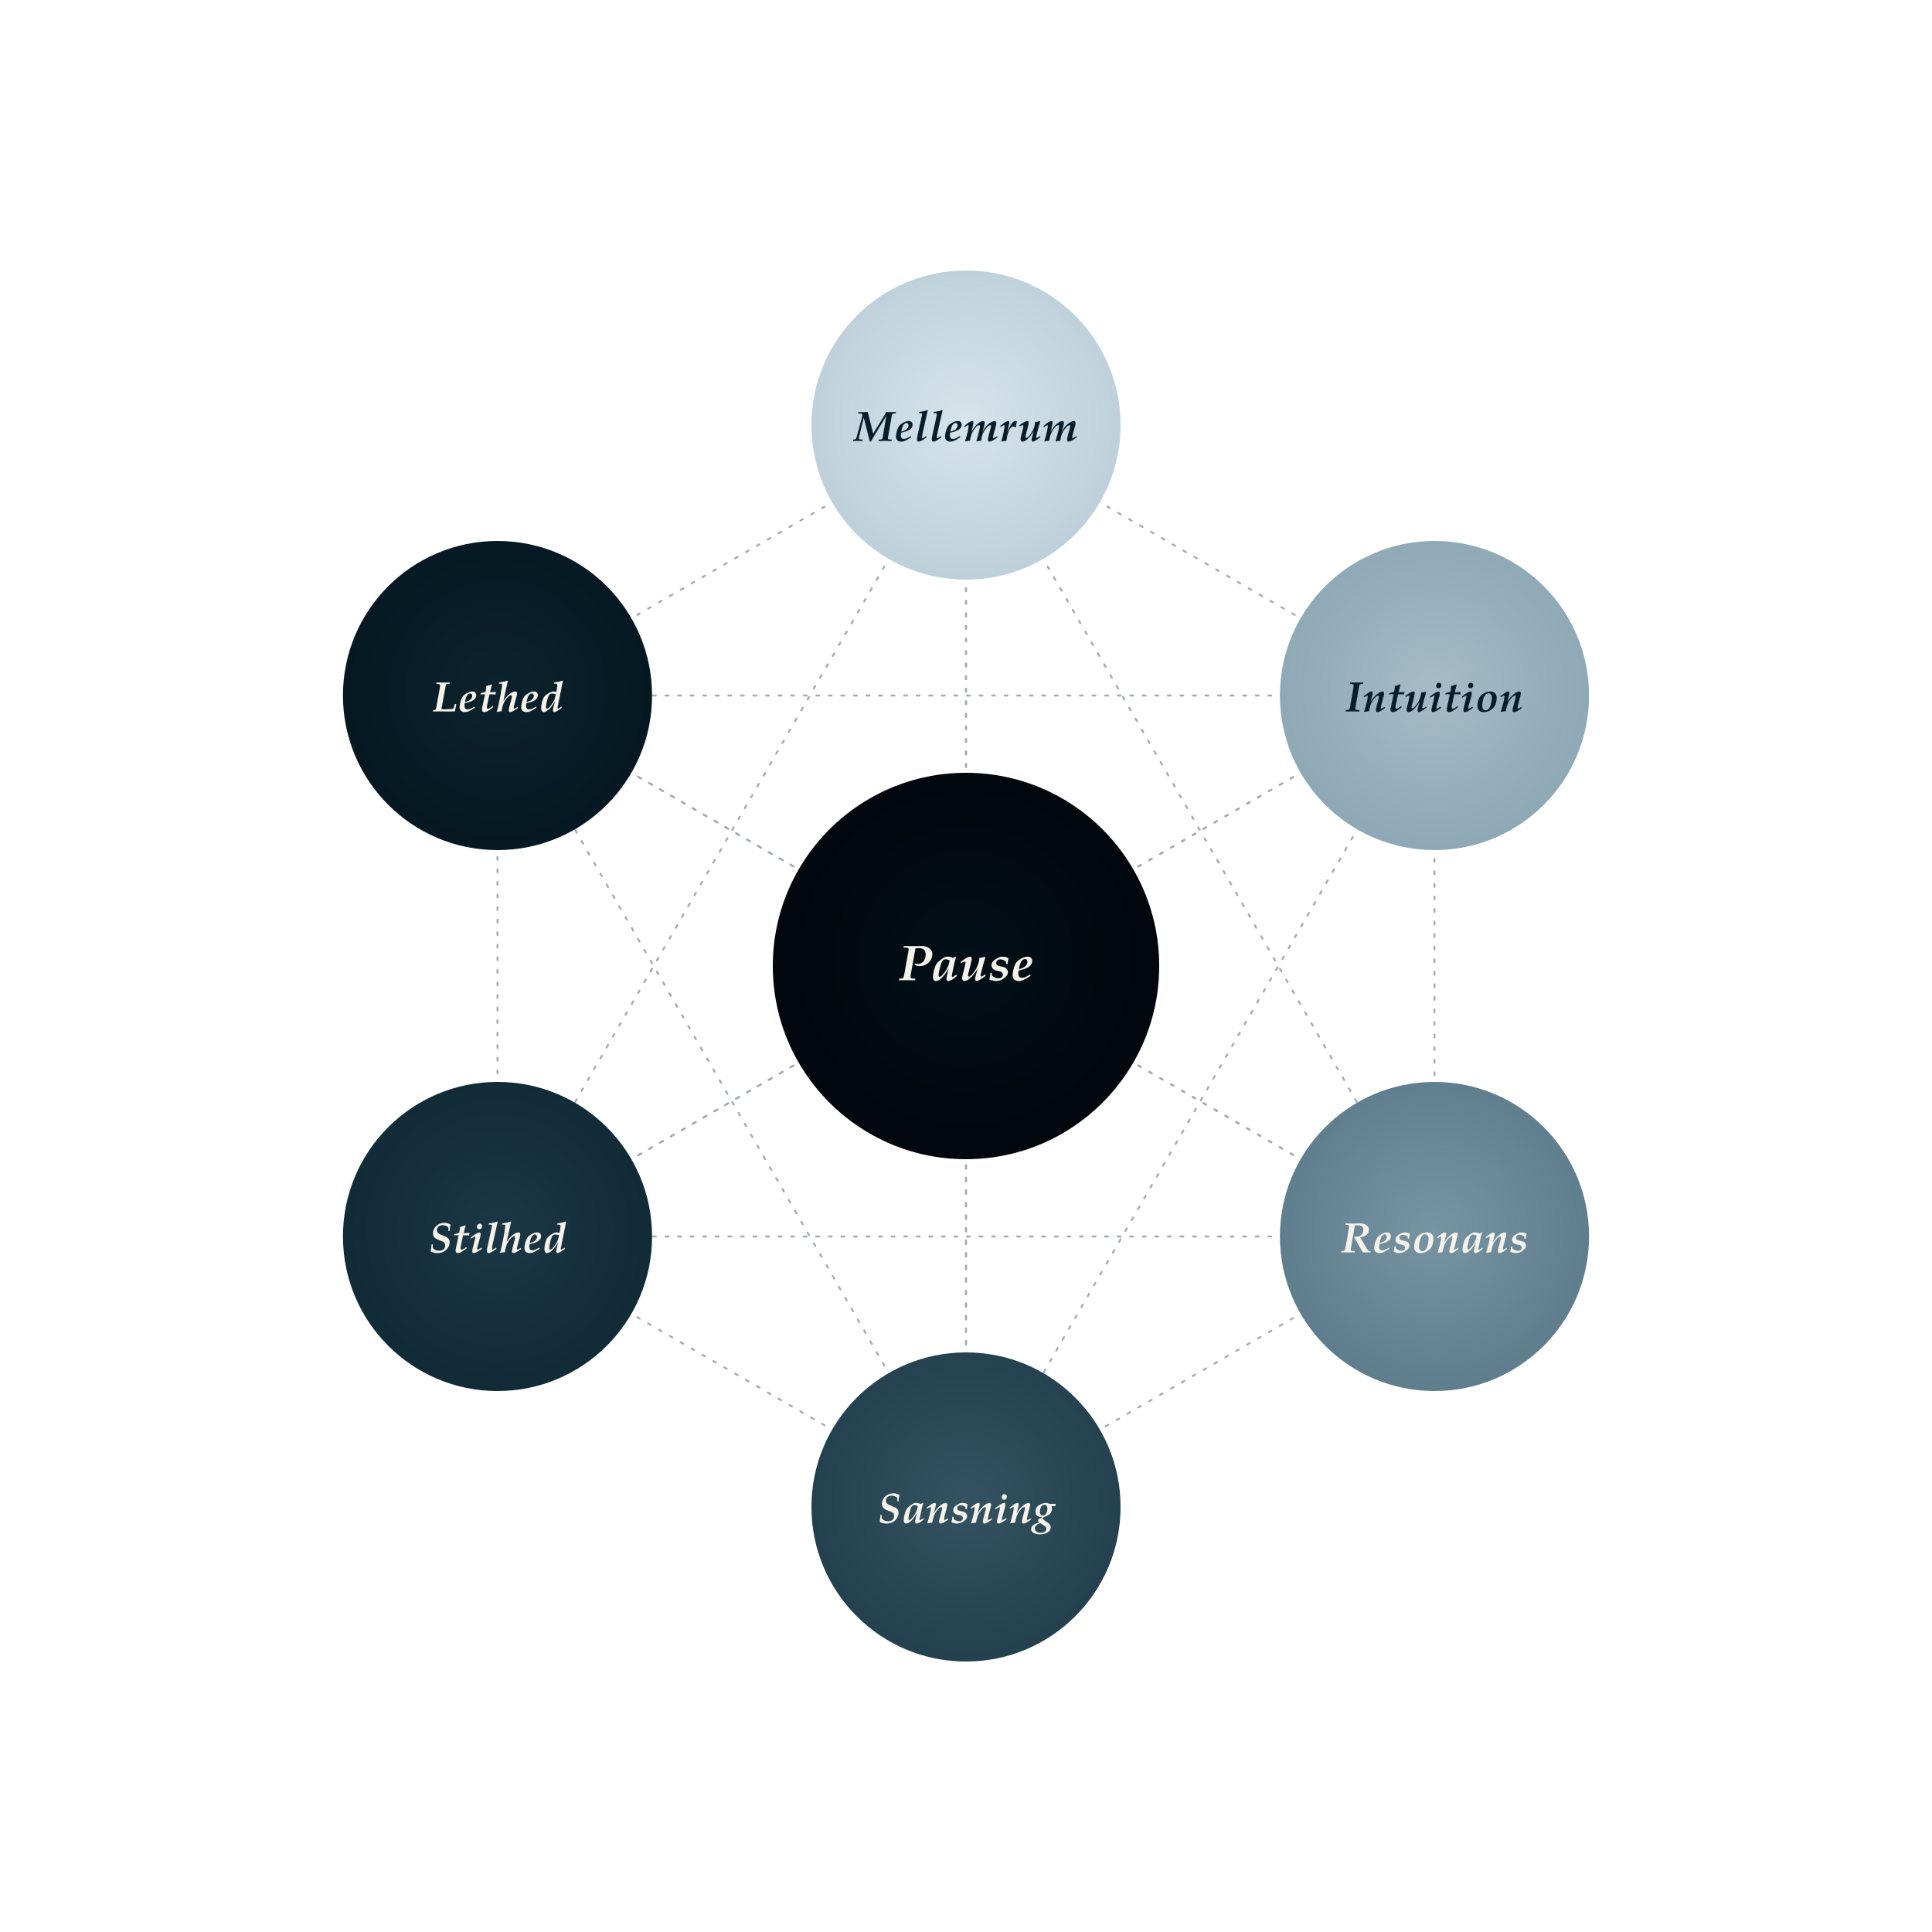
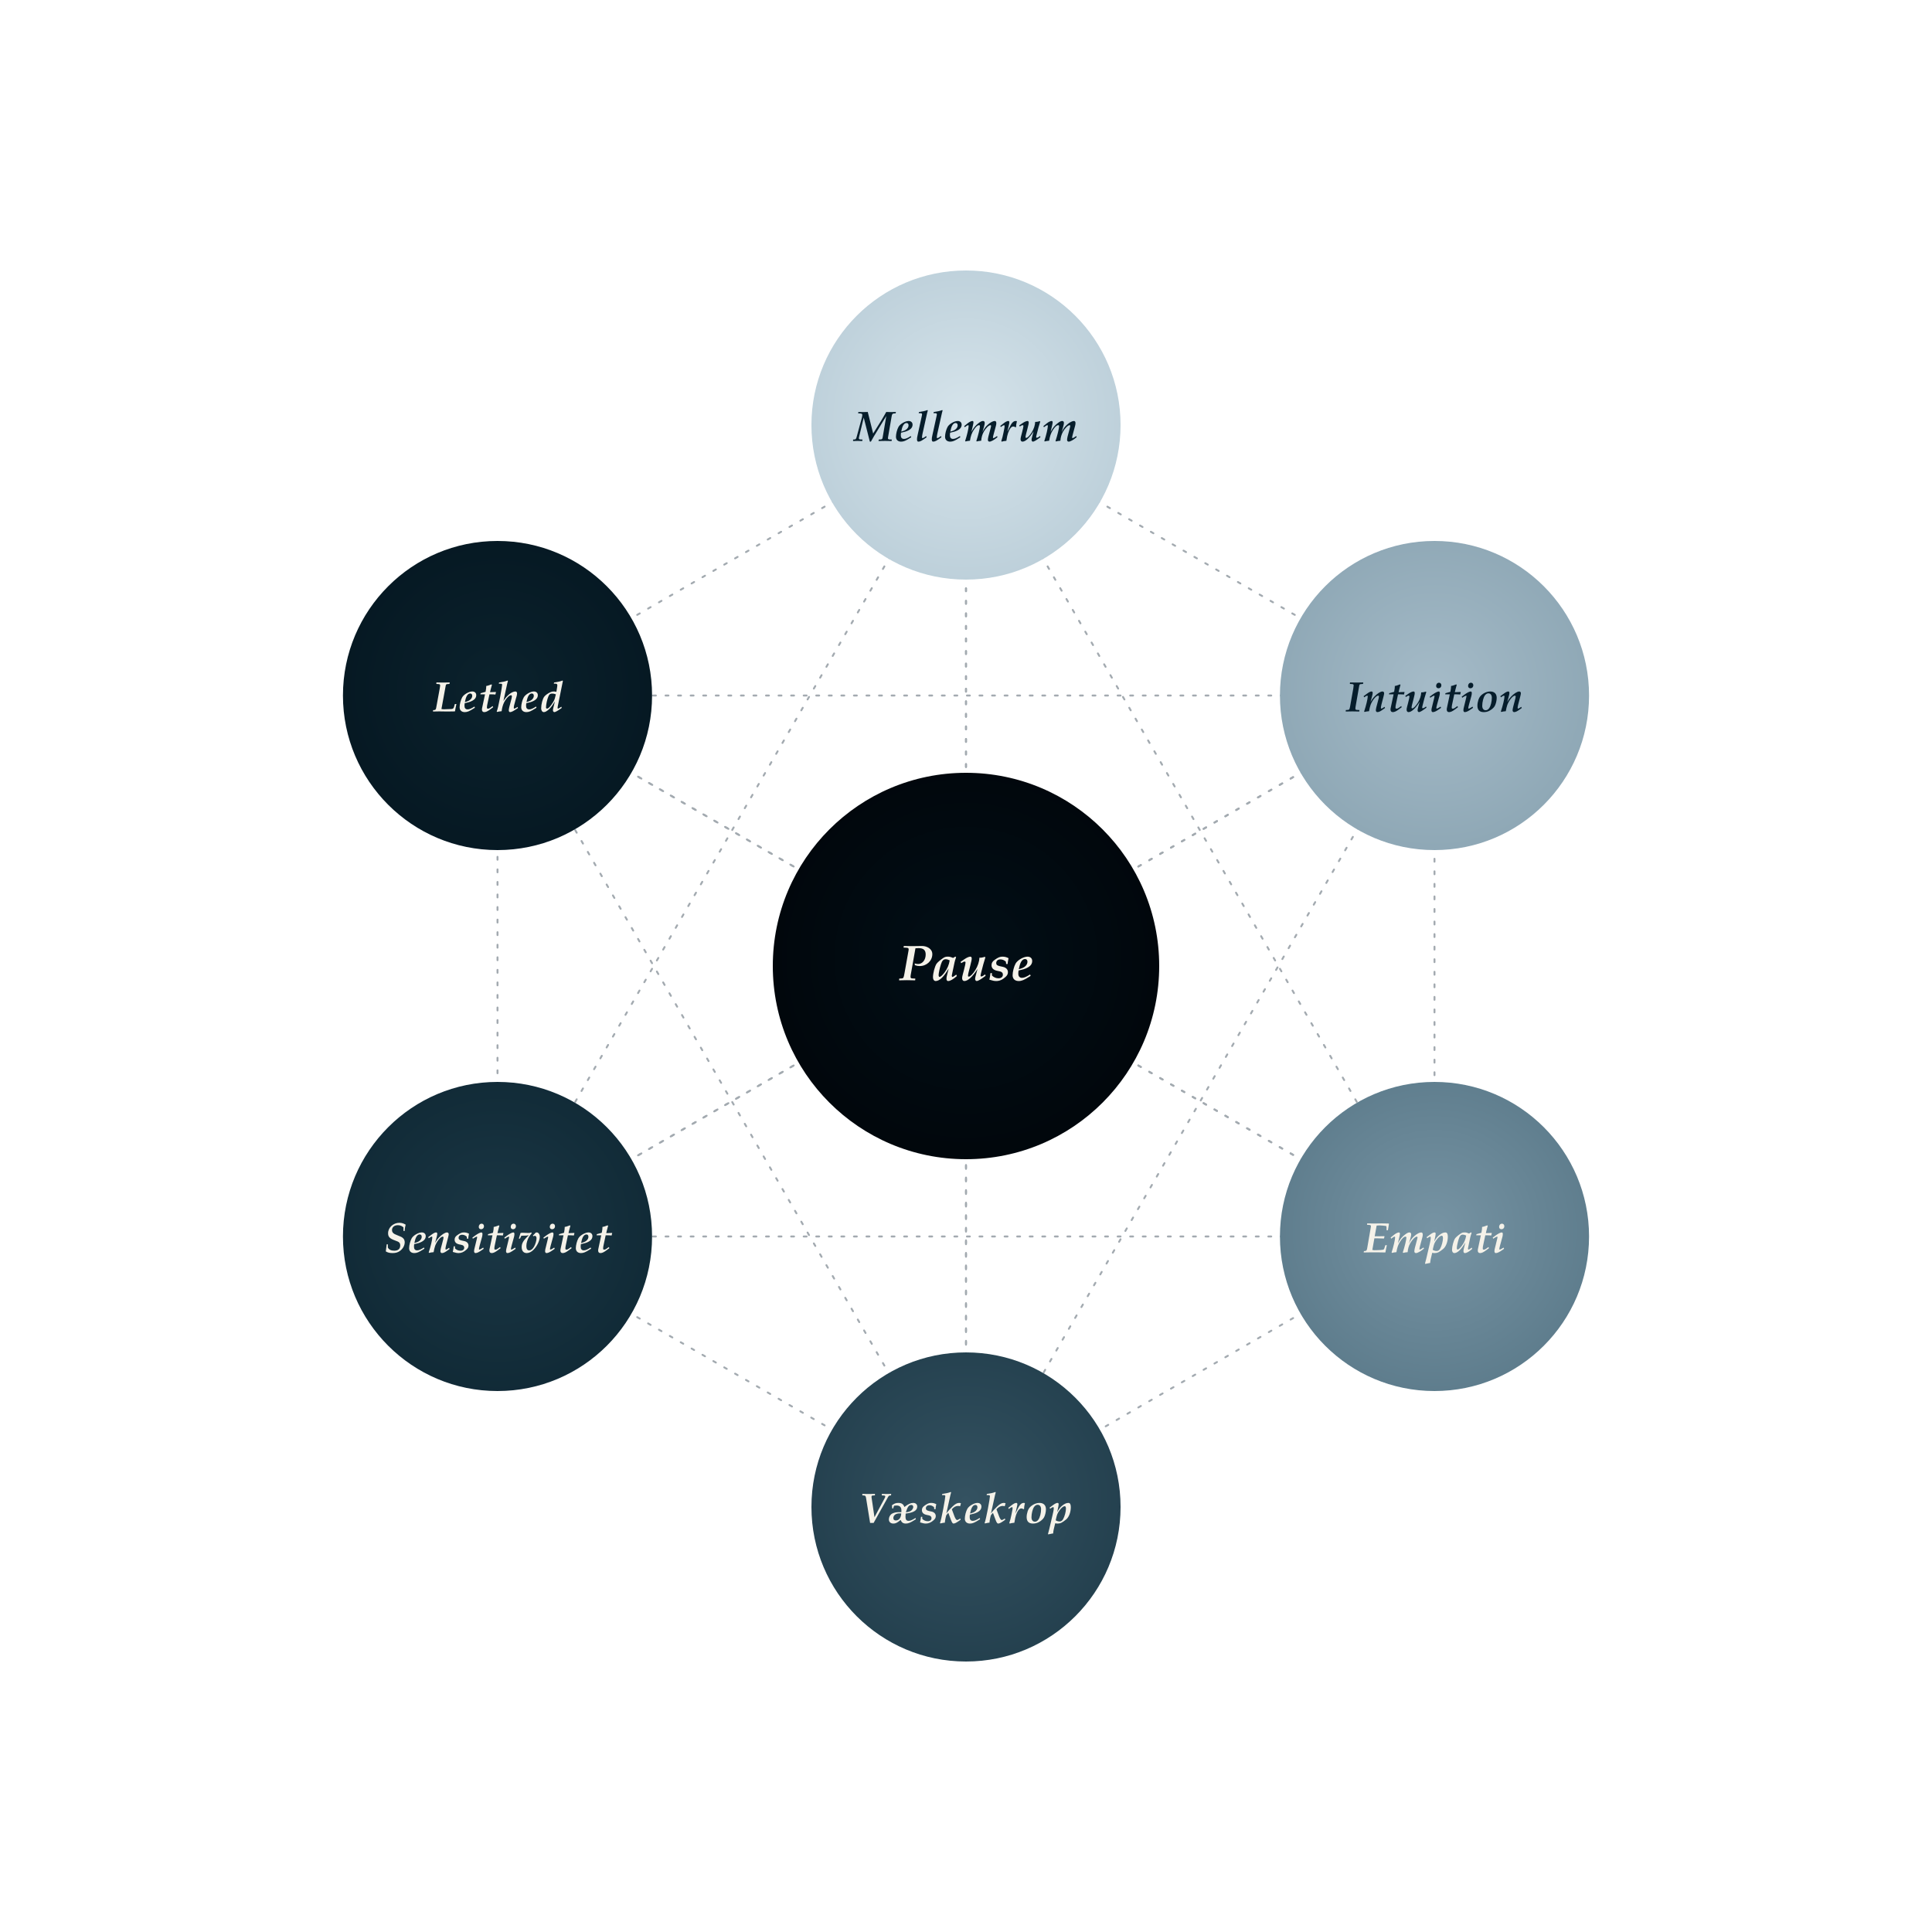
<svg xmlns="http://www.w3.org/2000/svg" viewBox="0 0 1000 1000" style="font-family: 'TeX Gyre Pagella', Palatino, serif;">
  <defs>
    <radialGradient id="g0" cx="50%" cy="48%" r="65%">
      <stop offset="0%" stop-color="#D6E4EB" />
      <stop offset="100%" stop-color="#B7CBD6" />
    </radialGradient>
    <radialGradient id="g1" cx="50%" cy="48%" r="65%">
      <stop offset="0%" stop-color="#A5BBC8" />
      <stop offset="100%" stop-color="#89A3B1" />
    </radialGradient>
    <radialGradient id="g2" cx="50%" cy="48%" r="65%">
      <stop offset="0%" stop-color="#7794A4" />
      <stop offset="100%" stop-color="#587787" />
    </radialGradient>
    <radialGradient id="g3" cx="50%" cy="48%" r="65%">
      <stop offset="0%" stop-color="#345261" />
      <stop offset="100%" stop-color="#203C4A" />
    </radialGradient>
    <radialGradient id="g4" cx="50%" cy="48%" r="65%">
      <stop offset="0%" stop-color="#1B3745" />
      <stop offset="100%" stop-color="#0E2733" />
    </radialGradient>
    <radialGradient id="g5" cx="50%" cy="48%" r="65%">
      <stop offset="0%" stop-color="#0B222D" />
      <stop offset="100%" stop-color="#041620" />
    </radialGradient>
    <radialGradient id="gC" cx="50%" cy="48%" r="68%">
      <stop offset="0%" stop-color="#020F17" />
      <stop offset="100%" stop-color="#000408" />
    </radialGradient>
  </defs>
  <g stroke="#576570" stroke-width="1" stroke-linecap="round" stroke-dasharray="1.5 5" fill="none" opacity="0.55">
    <line x1="500" y1="220" x2="500" y2="500" />
    <line x1="742.49" y1="360" x2="500" y2="500" />
    <line x1="742.49" y1="640" x2="500" y2="500" />
    <line x1="500" y1="780" x2="500" y2="500" />
    <line x1="257.51" y1="640" x2="500" y2="500" />
    <line x1="257.51" y1="360" x2="500" y2="500" />
    <line x1="500" y1="220" x2="742.49" y2="360" />
    <line x1="500" y1="220" x2="742.49" y2="640" />
    <line x1="500" y1="220" x2="500" y2="780" />
    <line x1="500" y1="220" x2="257.51" y2="640" />
    <line x1="500" y1="220" x2="257.51" y2="360" />
    <line x1="742.49" y1="360" x2="742.49" y2="640" />
    <line x1="742.49" y1="360" x2="500" y2="780" />
    <line x1="742.49" y1="360" x2="257.51" y2="640" />
    <line x1="742.49" y1="360" x2="257.51" y2="360" />
    <line x1="742.49" y1="640" x2="500" y2="780" />
    <line x1="742.49" y1="640" x2="257.51" y2="640" />
    <line x1="742.49" y1="640" x2="257.51" y2="360" />
    <line x1="500" y1="780" x2="257.51" y2="640" />
    <line x1="500" y1="780" x2="257.51" y2="360" />
    <line x1="257.51" y1="640" x2="257.51" y2="360" />
  </g>
  <circle cx="500.0" cy="220.0" r="80" fill="url(#g0)" />
  <circle cx="742.49" cy="360.0" r="80" fill="url(#g1)" />
  <circle cx="742.49" cy="640.0" r="80" fill="url(#g2)" />
  <circle cx="500.0" cy="780.0" r="80" fill="url(#g3)" />
  <circle cx="257.51" cy="640.0" r="80" fill="url(#g4)" />
  <circle cx="257.51" cy="360.0" r="80" fill="url(#g5)" />
  <circle cx="500" cy="500" r="100" fill="url(#gC)" />
  <g font-style="italic" font-weight="700" text-anchor="middle" dominant-baseline="middle" letter-spacing="0.015em">
    <g font-size="22" fill="#061D2B">
      <text x="500.0" y="222.0">Mellemrum</text>
      <text x="742.49" y="362.0">Intuition</text>
    </g>
    <g font-size="22" fill="#F5F2E9">
-       <text x="742.49" y="642.0">Resonans</text>
-       <text x="500.0" y="782.0">Sansning</text>
-       <text x="257.51" y="642.0">Stilhed</text>
+       <text x="742.49" y="642.0">Empati</text>
+       <text x="500.0" y="782.0">Væskekrop</text>
+       <text x="257.51" y="642.0">Sensitivitet</text>
      <text x="257.51" y="362.0">Lethed</text>
    </g>
    <g font-size="26" fill="#F5F2E9">
      <text x="500" y="500">Pause</text>
    </g>
  </g>
</svg>
